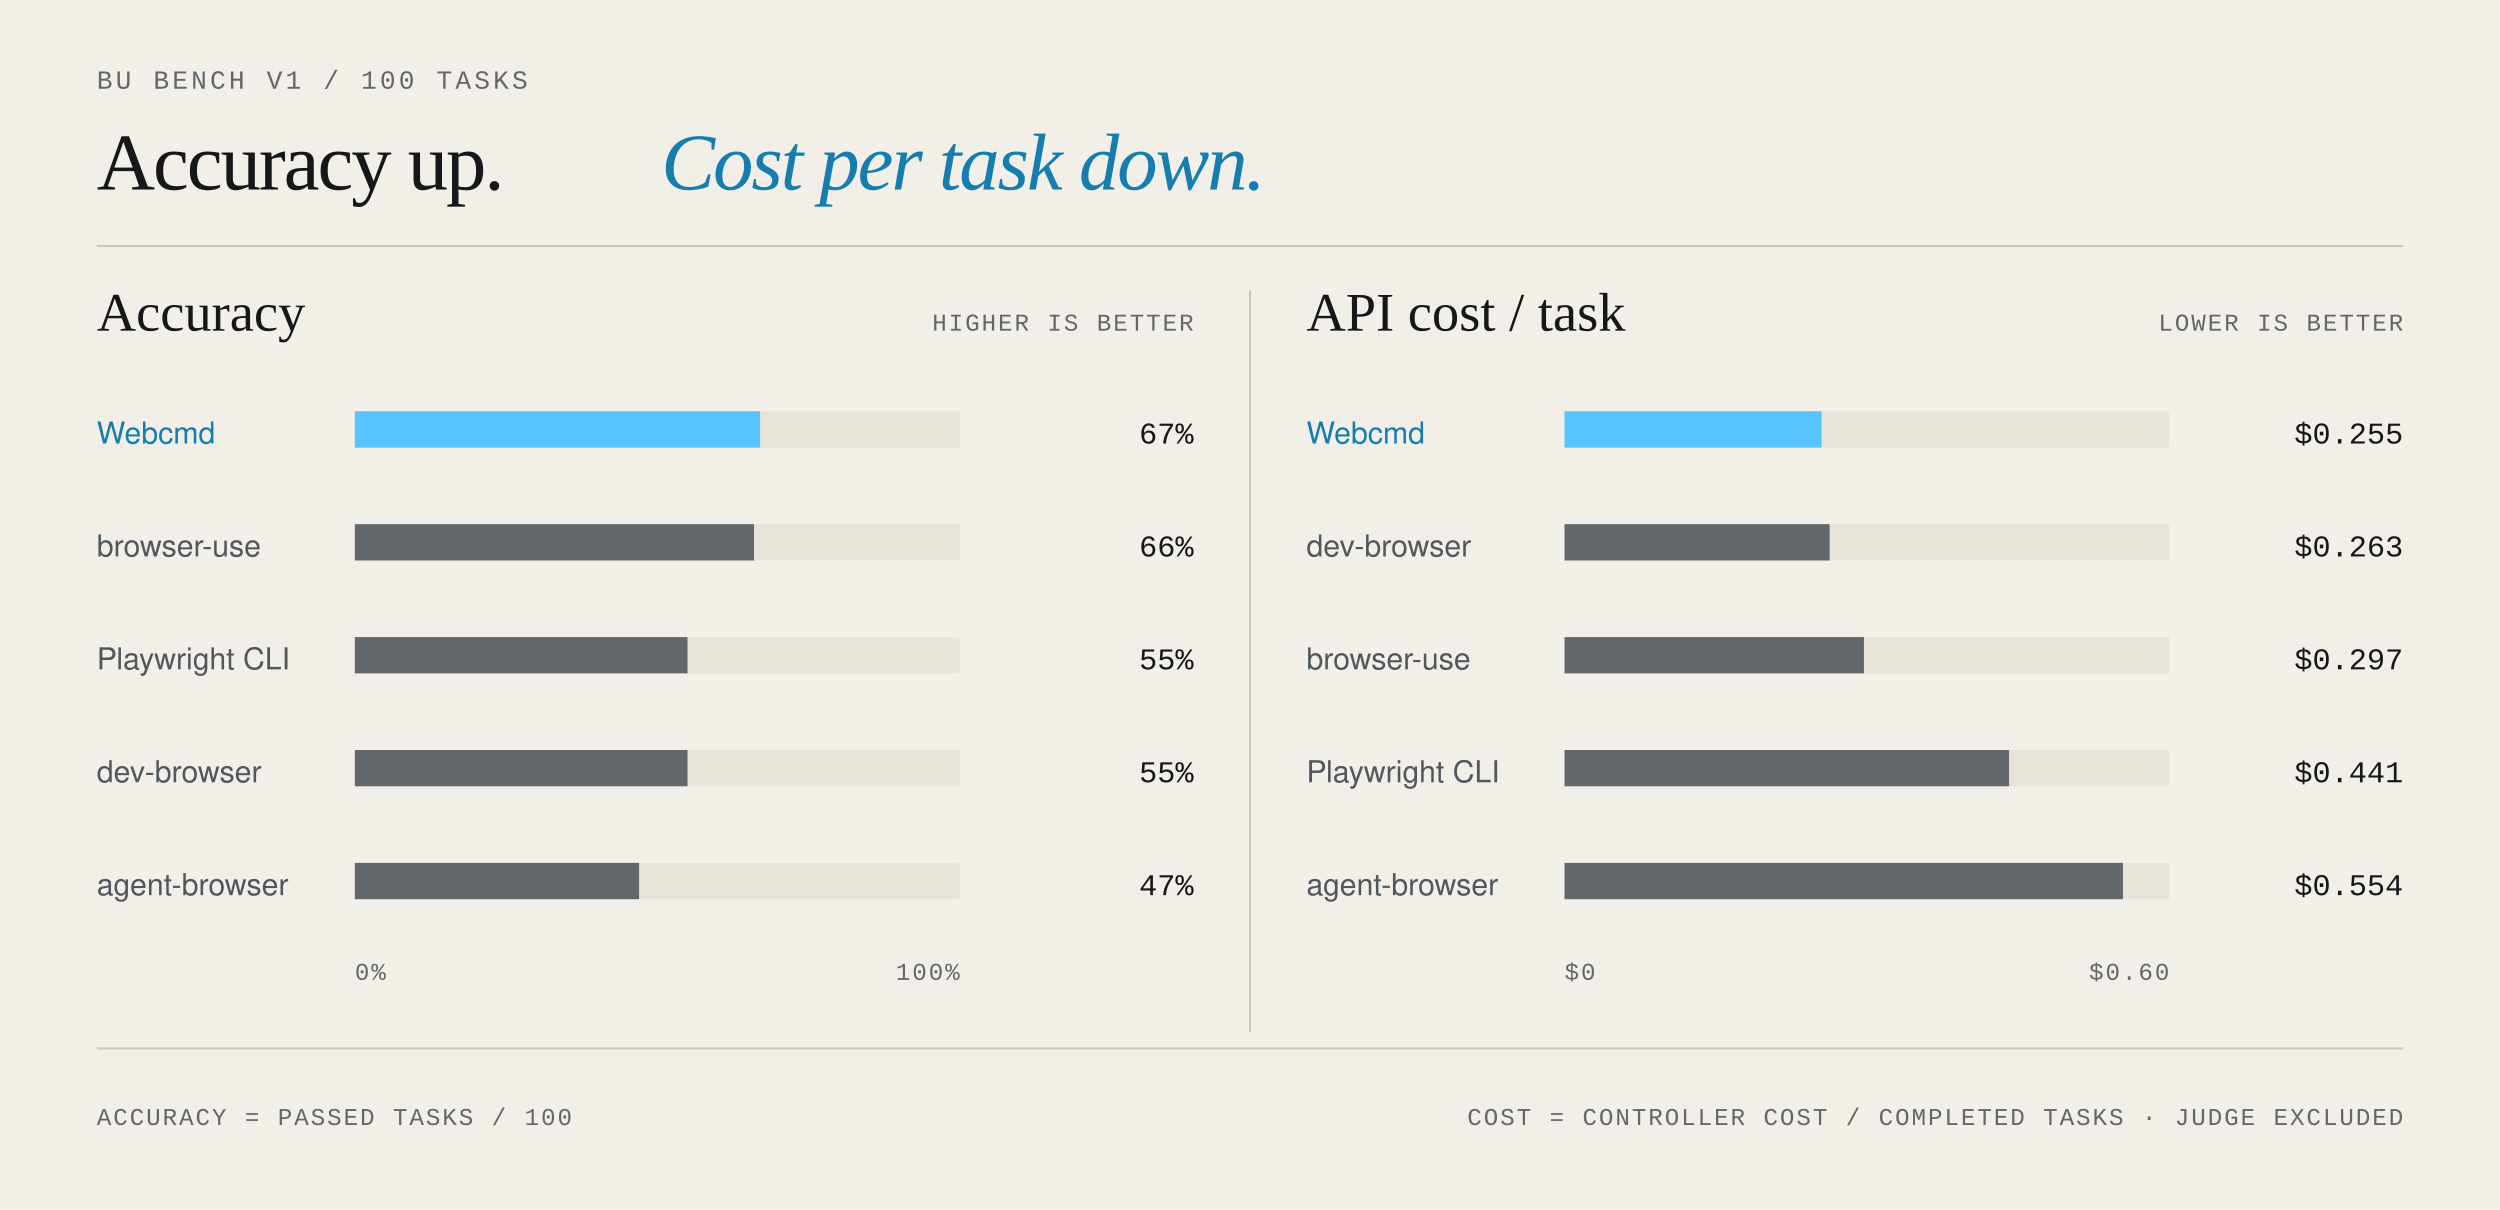
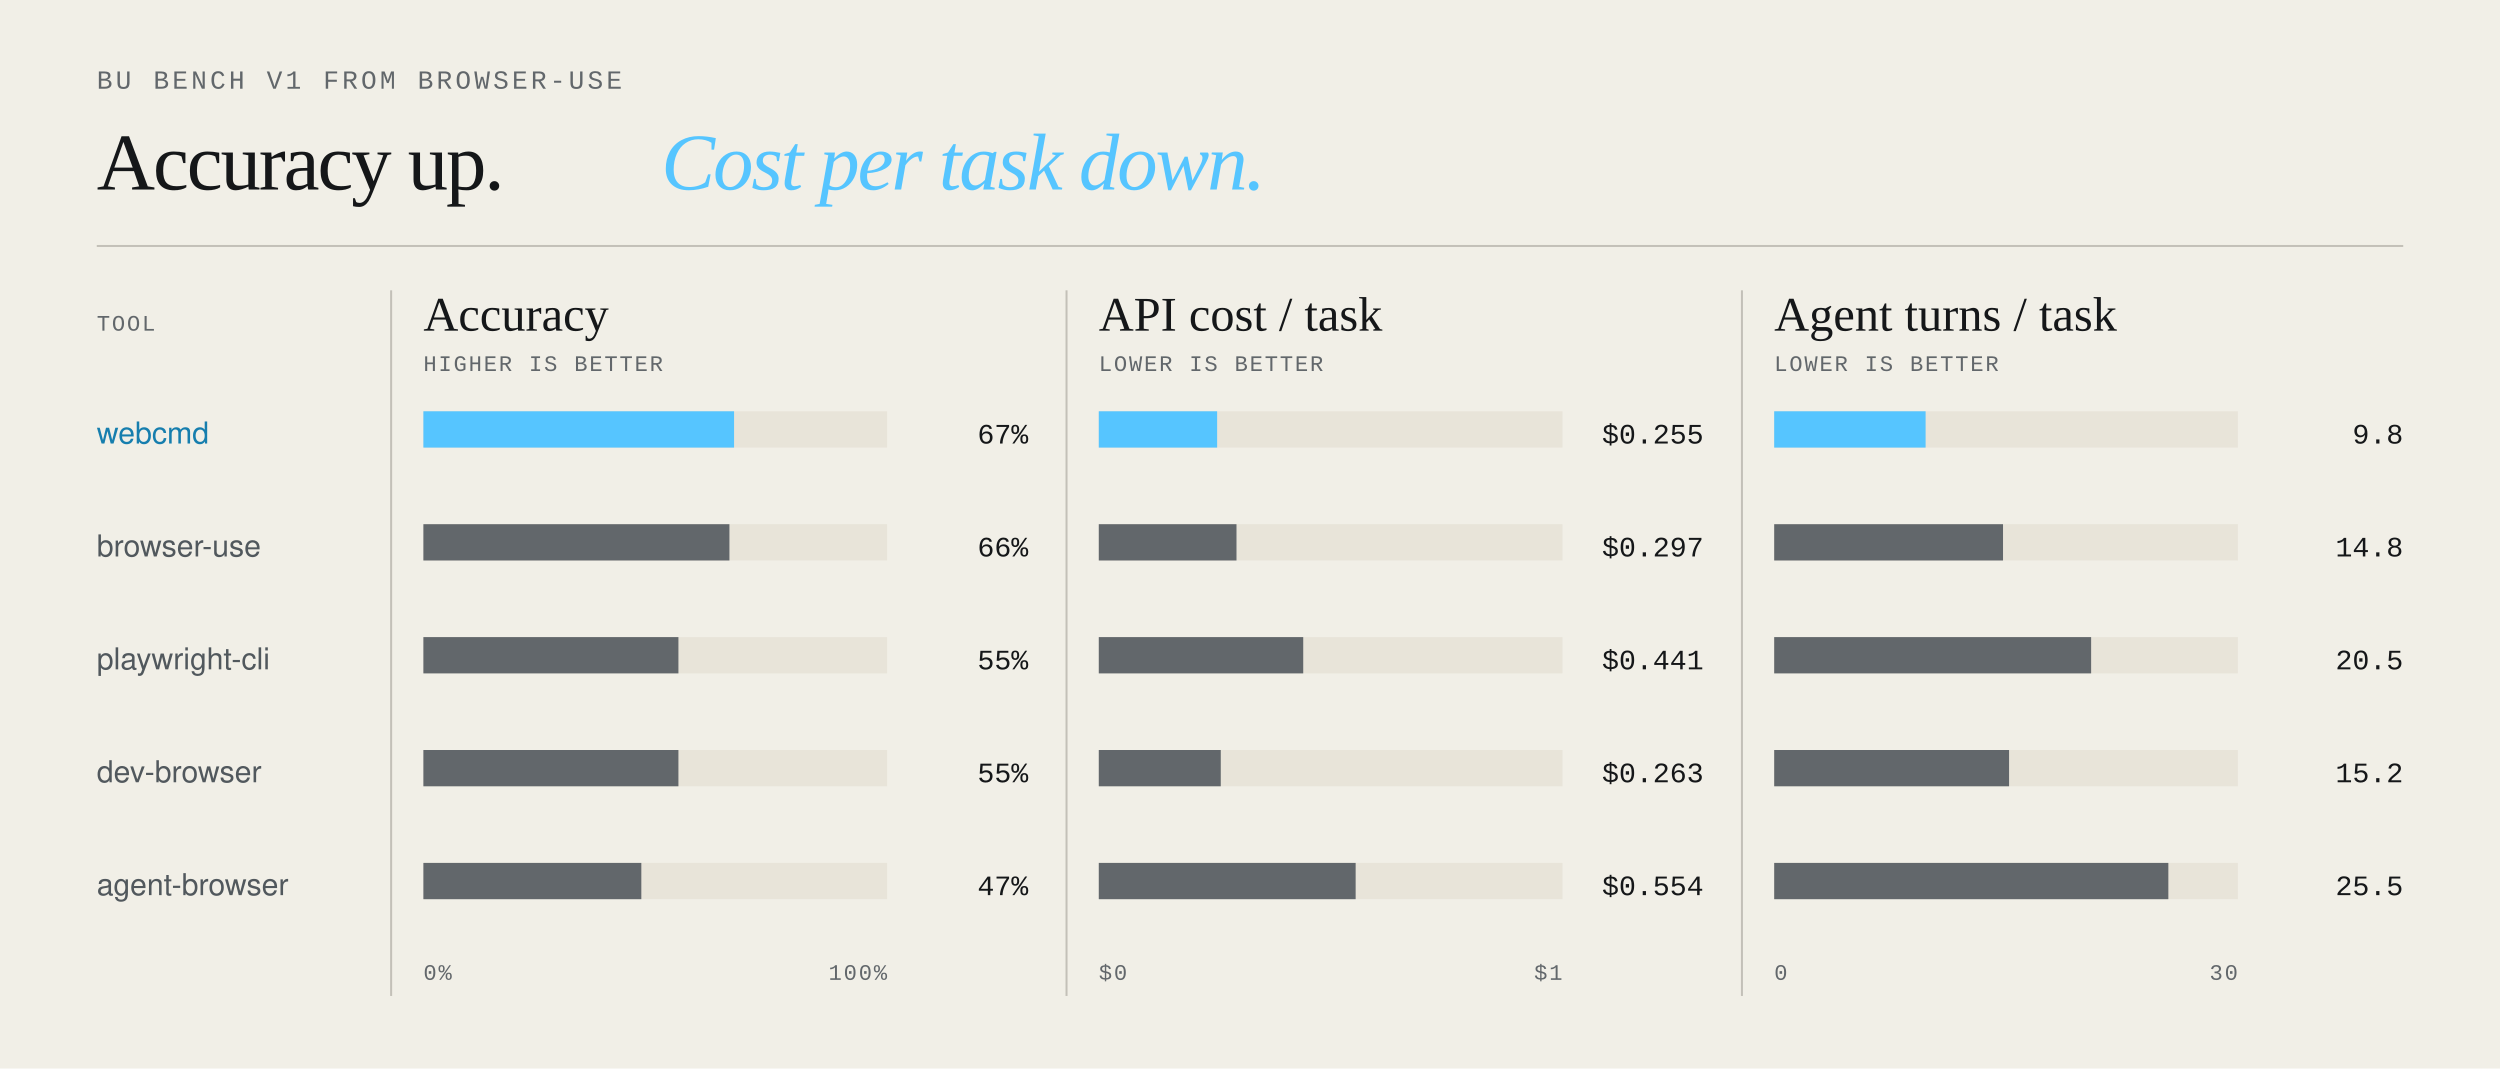
- <svg xmlns="http://www.w3.org/2000/svg" width="1240" height="600" viewBox="0 0 1240 600" fill="#151719" role="img" aria-labelledby="title desc">
+ <svg xmlns="http://www.w3.org/2000/svg" width="1240" height="530" viewBox="0 0 1240 530" fill="#151719" role="img" aria-labelledby="title desc">
  <style>
    .eyebrow { font-family: "Courier New", ui-monospace, monospace; font-size: 13px; font-weight: 500; letter-spacing: 0.12em; fill: #62676b; }
    .headline { font-family: Georgia, "Times New Roman", serif; font-size: 40px; font-weight: 500; letter-spacing: -0.025em; }
-     .accent { fill: #167eae; font-style: italic; }
-     .panel-title { font-family: Georgia, "Times New Roman", serif; font-size: 27px; font-weight: 500; }
-     .note { font-family: "Courier New", ui-monospace, monospace; font-size: 12px; font-weight: 500; letter-spacing: 0.08em; fill: #62676b; }
+     .accent { fill: #56c5ff; font-style: italic; }
+     .panel-title { font-family: Georgia, "Times New Roman", serif; font-size: 24px; font-weight: 500; }
+     .note { font-family: "Courier New", ui-monospace, monospace; font-size: 11px; font-weight: 500; letter-spacing: 0.08em; fill: #62676b; }
    .label { font-family: Helvetica, Arial, sans-serif; font-size: 15px; font-weight: 400; fill: #51585d; }
    .webcmd-label { font-weight: 500; fill: #167eae; }
-     .value { font-family: "Courier New", ui-monospace, monospace; font-size: 15px; font-weight: 500; }
+     .value { font-family: "Courier New", ui-monospace, monospace; font-size: 14px; font-weight: 500; }
    .track { fill: #e8e4d9; }
    .bar { fill: #62676b; }
    .webcmd { fill: #56c5ff; }
-     .hairline { stroke: rgba(21, 23, 25, 0.18); stroke-width: 1; }
+     .hairline { stroke: #c3c0b8; stroke-width: 1; }
  </style>
-   <rect width="1240" height="600" fill="#f1efe7" />
-   <text class="eyebrow" x="48" y="44">BU BENCH V1 / 100 TASKS</text>
+   <rect width="1240" height="530" fill="#f1efe7" />
+   <text class="eyebrow" x="48" y="44">BU BENCH V1 FROM BROWSER-USE</text>
  <text class="headline" x="48" y="94">Accuracy up.</text>
  <text class="headline accent" x="328" y="94">Cost per task down.</text>
-   <line class="hairline" x1="48" y1="122" x2="1192" y2="122" stroke="#c3c0b8" />
-   <text class="panel-title" x="48" y="164">Accuracy</text>
-   <text class="note" x="592" y="164" text-anchor="end">HIGHER IS BETTER</text>
-   <text class="panel-title" x="648" y="164">API cost / task</text>
-   <text class="note" x="1192" y="164" text-anchor="end">LOWER IS BETTER</text>
-   <line class="hairline" x1="620" y1="144" x2="620" y2="512" stroke="#c3c0b8" />
-   <text class="label webcmd-label" x="48" y="220" style="fill:#167eae;font-weight:500">Webcmd</text>
-   <rect class="track" x="176" y="204" width="300" height="18" fill="#e8e4d9" />
-   <rect class="webcmd" x="176" y="204" width="201" height="18" fill="#56c5ff" />
-   <text class="value" x="592" y="220" text-anchor="end">67%</text>
+   <line class="hairline" x1="48" y1="122" x2="1192" y2="122" />
+   <text class="note" x="48" y="164">TOOL</text>
+   <text class="panel-title" x="210" y="164">Accuracy</text>
+   <text class="note" x="210" y="184">HIGHER IS BETTER</text>
+   <text class="panel-title" x="545" y="164">API cost / task</text>
+   <text class="note" x="545" y="184">LOWER IS BETTER</text>
+   <text class="panel-title" x="880" y="164">Agent turns / task</text>
+   <text class="note" x="880" y="184">LOWER IS BETTER</text>
+   <line class="hairline" x1="194" y1="144" x2="194" y2="494" />
+   <line class="hairline" x1="529" y1="144" x2="529" y2="494" />
+   <line class="hairline" x1="864" y1="144" x2="864" y2="494" />
+   <text class="label webcmd-label" x="48" y="220">webcmd</text>
  <text class="label" x="48" y="276">browser-use</text>
-   <rect class="track" x="176" y="260" width="300" height="18" fill="#e8e4d9" />
-   <rect class="bar" x="176" y="260" width="198" height="18" fill="#62676b" />
-   <text class="value" x="592" y="276" text-anchor="end">66%</text>
-   <text class="label" x="48" y="332">Playwright CLI</text>
-   <rect class="track" x="176" y="316" width="300" height="18" fill="#e8e4d9" />
-   <rect class="bar" x="176" y="316" width="165" height="18" fill="#62676b" />
-   <text class="value" x="592" y="332" text-anchor="end">55%</text>
+   <text class="label" x="48" y="332">playwright-cli</text>
  <text class="label" x="48" y="388">dev-browser</text>
-   <rect class="track" x="176" y="372" width="300" height="18" fill="#e8e4d9" />
-   <rect class="bar" x="176" y="372" width="165" height="18" fill="#62676b" />
-   <text class="value" x="592" y="388" text-anchor="end">55%</text>
  <text class="label" x="48" y="444">agent-browser</text>
-   <rect class="track" x="176" y="428" width="300" height="18" fill="#e8e4d9" />
-   <rect class="bar" x="176" y="428" width="141" height="18" fill="#62676b" />
-   <text class="value" x="592" y="444" text-anchor="end">47%</text>
-   <text class="label webcmd-label" x="648" y="220" style="fill:#167eae;font-weight:500">Webcmd</text>
-   <rect class="track" x="776" y="204" width="300" height="18" fill="#e8e4d9" />
-   <rect class="webcmd" x="776" y="204" width="127.5" height="18" fill="#56c5ff" />
-   <text class="value" x="1192" y="220" text-anchor="end">$0.255</text>
-   <text class="label" x="648" y="276">dev-browser</text>
-   <rect class="track" x="776" y="260" width="300" height="18" fill="#e8e4d9" />
-   <rect class="bar" x="776" y="260" width="131.5" height="18" fill="#62676b" />
-   <text class="value" x="1192" y="276" text-anchor="end">$0.263</text>
-   <text class="label" x="648" y="332">browser-use</text>
-   <rect class="track" x="776" y="316" width="300" height="18" fill="#e8e4d9" />
-   <rect class="bar" x="776" y="316" width="148.5" height="18" fill="#62676b" />
-   <text class="value" x="1192" y="332" text-anchor="end">$0.297</text>
-   <text class="label" x="648" y="388">Playwright CLI</text>
-   <rect class="track" x="776" y="372" width="300" height="18" fill="#e8e4d9" />
-   <rect class="bar" x="776" y="372" width="220.5" height="18" fill="#62676b" />
-   <text class="value" x="1192" y="388" text-anchor="end">$0.441</text>
-   <text class="label" x="648" y="444">agent-browser</text>
-   <rect class="track" x="776" y="428" width="300" height="18" fill="#e8e4d9" />
-   <rect class="bar" x="776" y="428" width="277" height="18" fill="#62676b" />
-   <text class="value" x="1192" y="444" text-anchor="end">$0.554</text>
-   <text class="note" x="176" y="486">0%</text>
-   <text class="note" x="476" y="486" text-anchor="end">100%</text>
-   <text class="note" x="776" y="486">$0</text>
-   <text class="note" x="1076" y="486" text-anchor="end">$0.60</text>
-   <line class="hairline" x1="48" y1="520" x2="1192" y2="520" stroke="#c3c0b8" />
-   <text class="note" x="48" y="558">ACCURACY = PASSED TASKS / 100</text>
-   <text class="note" x="1192" y="558" text-anchor="end">COST = CONTROLLER COST / COMPLETED TASKS · JUDGE EXCLUDED</text>
+   <rect class="track" x="210" y="204" width="230" height="18" fill="#e8e4d9" />
+   <rect class="webcmd" x="210" y="204" width="154.1" height="18" fill="#56c5ff" />
+   <text class="value" x="510" y="220" text-anchor="end">67%</text>
+   <rect class="track" x="210" y="260" width="230" height="18" fill="#e8e4d9" />
+   <rect class="bar" x="210" y="260" width="151.8" height="18" fill="#62676b" />
+   <text class="value" x="510" y="276" text-anchor="end">66%</text>
+   <rect class="track" x="210" y="316" width="230" height="18" fill="#e8e4d9" />
+   <rect class="bar" x="210" y="316" width="126.5" height="18" fill="#62676b" />
+   <text class="value" x="510" y="332" text-anchor="end">55%</text>
+   <rect class="track" x="210" y="372" width="230" height="18" fill="#e8e4d9" />
+   <rect class="bar" x="210" y="372" width="126.5" height="18" fill="#62676b" />
+   <text class="value" x="510" y="388" text-anchor="end">55%</text>
+   <rect class="track" x="210" y="428" width="230" height="18" fill="#e8e4d9" />
+   <rect class="bar" x="210" y="428" width="108.1" height="18" fill="#62676b" />
+   <text class="value" x="510" y="444" text-anchor="end">47%</text>
+   <rect class="track" x="545" y="204" width="230" height="18" fill="#e8e4d9" />
+   <rect class="webcmd" x="545" y="204" width="58.7" height="18" fill="#56c5ff" />
+   <text class="value" x="845" y="220" text-anchor="end">$0.255</text>
+   <rect class="track" x="545" y="260" width="230" height="18" fill="#e8e4d9" />
+   <rect class="bar" x="545" y="260" width="68.3" height="18" fill="#62676b" />
+   <text class="value" x="845" y="276" text-anchor="end">$0.297</text>
+   <rect class="track" x="545" y="316" width="230" height="18" fill="#e8e4d9" />
+   <rect class="bar" x="545" y="316" width="101.4" height="18" fill="#62676b" />
+   <text class="value" x="845" y="332" text-anchor="end">$0.441</text>
+   <rect class="track" x="545" y="372" width="230" height="18" fill="#e8e4d9" />
+   <rect class="bar" x="545" y="372" width="60.5" height="18" fill="#62676b" />
+   <text class="value" x="845" y="388" text-anchor="end">$0.263</text>
+   <rect class="track" x="545" y="428" width="230" height="18" fill="#e8e4d9" />
+   <rect class="bar" x="545" y="428" width="127.4" height="18" fill="#62676b" />
+   <text class="value" x="845" y="444" text-anchor="end">$0.554</text>
+   <rect class="track" x="880" y="204" width="230" height="18" fill="#e8e4d9" />
+   <rect class="webcmd" x="880" y="204" width="75.1" height="18" fill="#56c5ff" />
+   <text class="value" x="1192" y="220" text-anchor="end">9.8</text>
+   <rect class="track" x="880" y="260" width="230" height="18" fill="#e8e4d9" />
+   <rect class="bar" x="880" y="260" width="113.5" height="18" fill="#62676b" />
+   <text class="value" x="1192" y="276" text-anchor="end">14.8</text>
+   <rect class="track" x="880" y="316" width="230" height="18" fill="#e8e4d9" />
+   <rect class="bar" x="880" y="316" width="157.2" height="18" fill="#62676b" />
+   <text class="value" x="1192" y="332" text-anchor="end">20.5</text>
+   <rect class="track" x="880" y="372" width="230" height="18" fill="#e8e4d9" />
+   <rect class="bar" x="880" y="372" width="116.5" height="18" fill="#62676b" />
+   <text class="value" x="1192" y="388" text-anchor="end">15.2</text>
+   <rect class="track" x="880" y="428" width="230" height="18" fill="#e8e4d9" />
+   <rect class="bar" x="880" y="428" width="195.5" height="18" fill="#62676b" />
+   <text class="value" x="1192" y="444" text-anchor="end">25.5</text>
+   <text class="note" x="210" y="486">0%</text>
+   <text class="note" x="440" y="486" text-anchor="end">100%</text>
+   <text class="note" x="545" y="486">$0</text>
+   <text class="note" x="775" y="486" text-anchor="end">$1</text>
+   <text class="note" x="880" y="486">0</text>
+   <text class="note" x="1110" y="486" text-anchor="end">30</text>
</svg>
